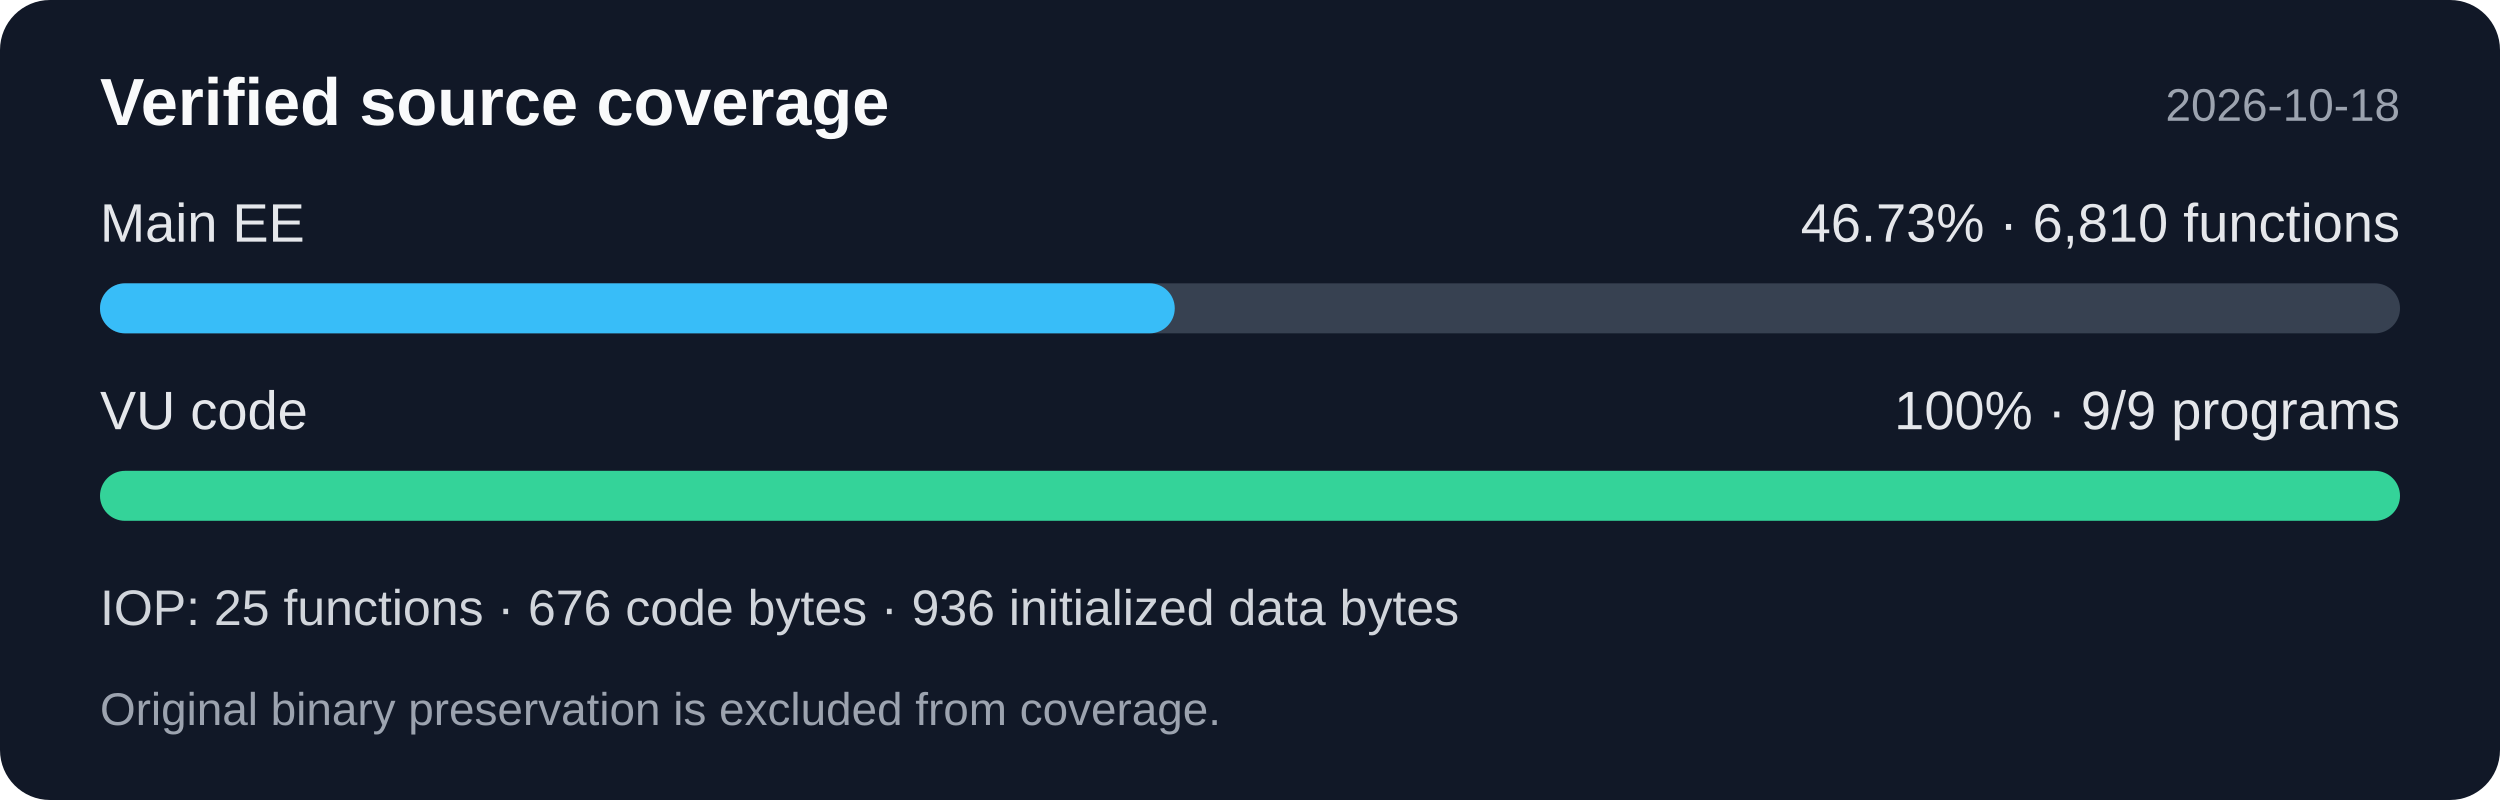
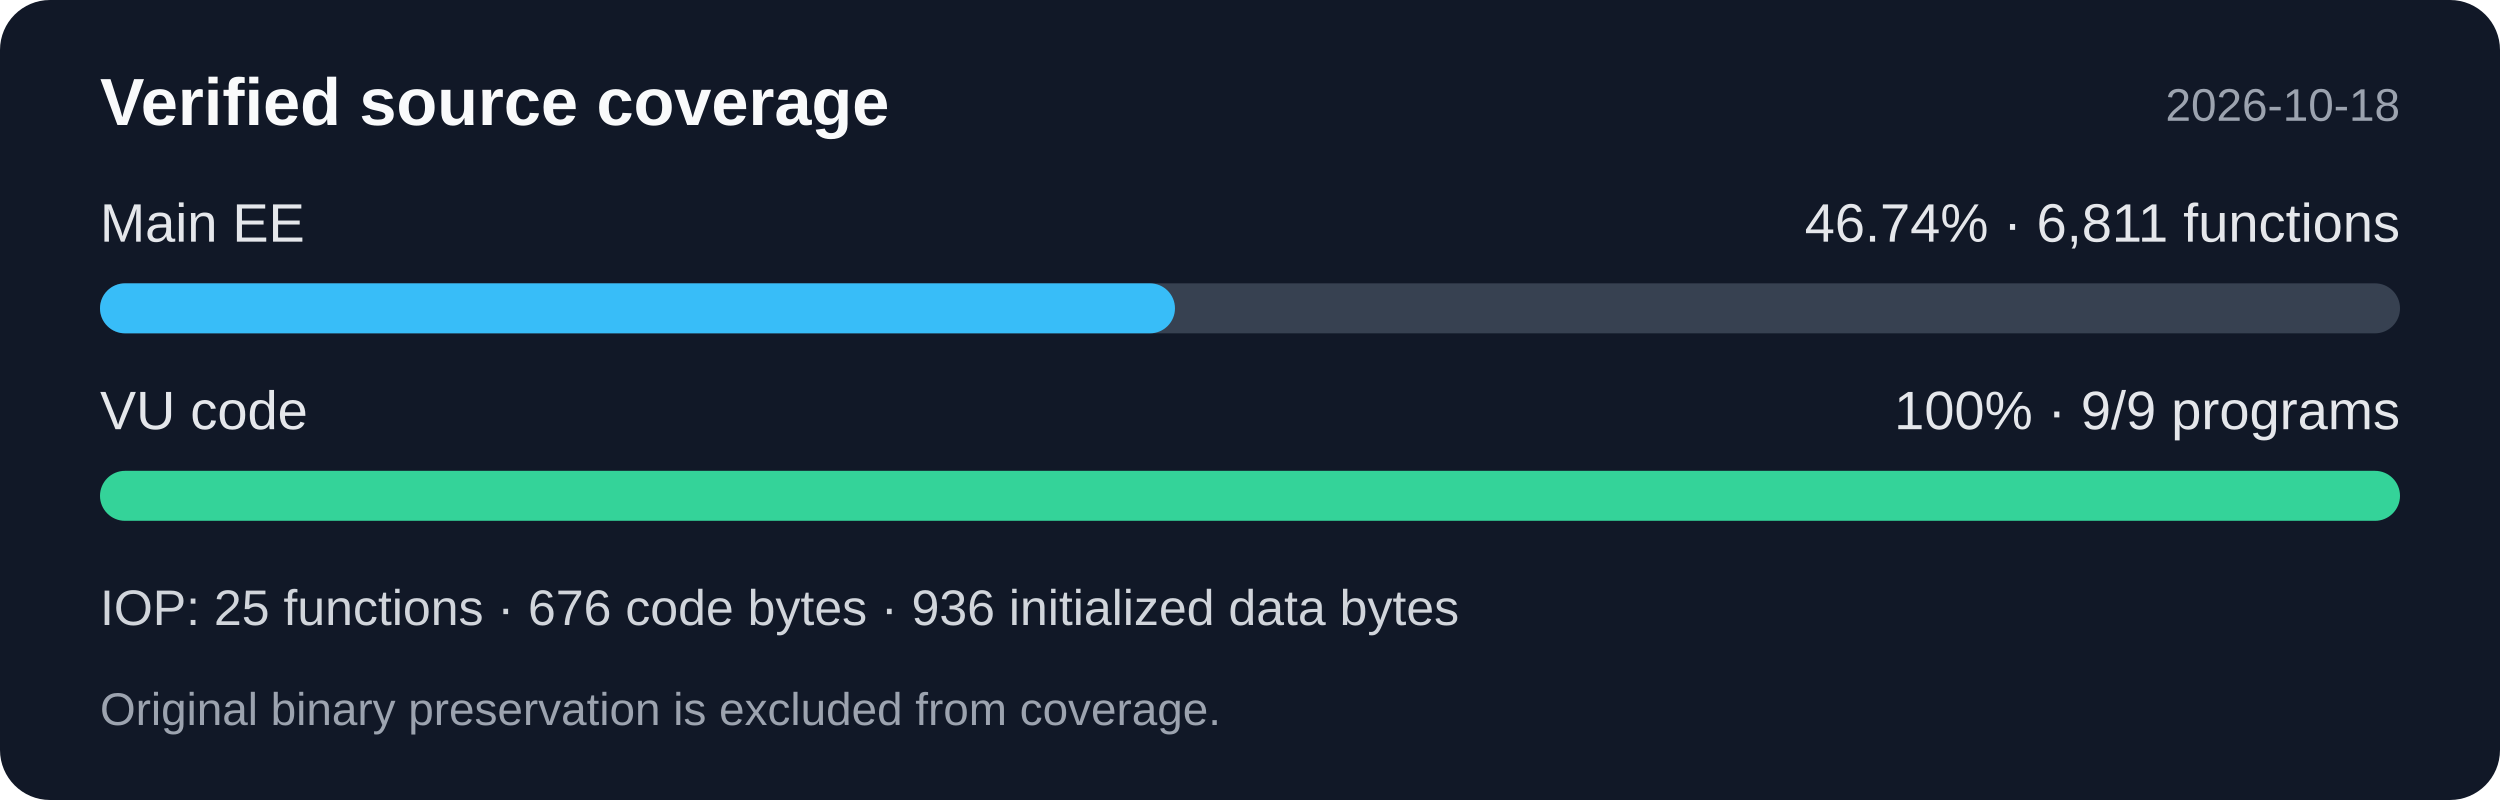
<svg xmlns="http://www.w3.org/2000/svg" width="600" height="192" viewBox="0 0 600 192" role="img" aria-labelledby="title desc">
  <rect width="600" height="192" rx="12" fill="#111827" />
  <g font-family="Segoe UI,Arial,sans-serif">
    <text x="24" y="30" fill="#f9fafb" font-size="16" font-weight="600">Verified source coverage</text>
    <text x="576" y="29" fill="#9ca3af" font-size="11" text-anchor="end">2026-10-18</text>
    <text x="24" y="58" fill="#e5e7eb" font-size="13">Main EE</text>
-     <text x="576" y="58" fill="#e5e7eb" font-size="13" text-anchor="end">46.73% · 6,810 functions</text>
+     <text x="576" y="58" fill="#e5e7eb" font-size="13" text-anchor="end">46.74% · 6,811 functions</text>
    <rect x="24" y="68" width="552" height="12" rx="6" fill="#374151" />
-     <rect x="24" y="68" width="257.942" height="12" rx="6" fill="#38bdf8" />
+     <rect x="24" y="68" width="257.994" height="12" rx="6" fill="#38bdf8" />
    <text x="24" y="103" fill="#e5e7eb" font-size="13">VU code</text>
    <text x="576" y="103" fill="#e5e7eb" font-size="13" text-anchor="end">100% · 9/9 programs</text>
    <rect x="24" y="113" width="552" height="12" rx="6" fill="#34d399" />
    <text x="24" y="150" fill="#d1d5db" font-size="12">IOP: 25 functions · 676 code bytes · 936 initialized data bytes</text>
    <text x="24" y="174" fill="#9ca3af" font-size="11">Original binary preservation is excluded from coverage.</text>
  </g>
</svg>
